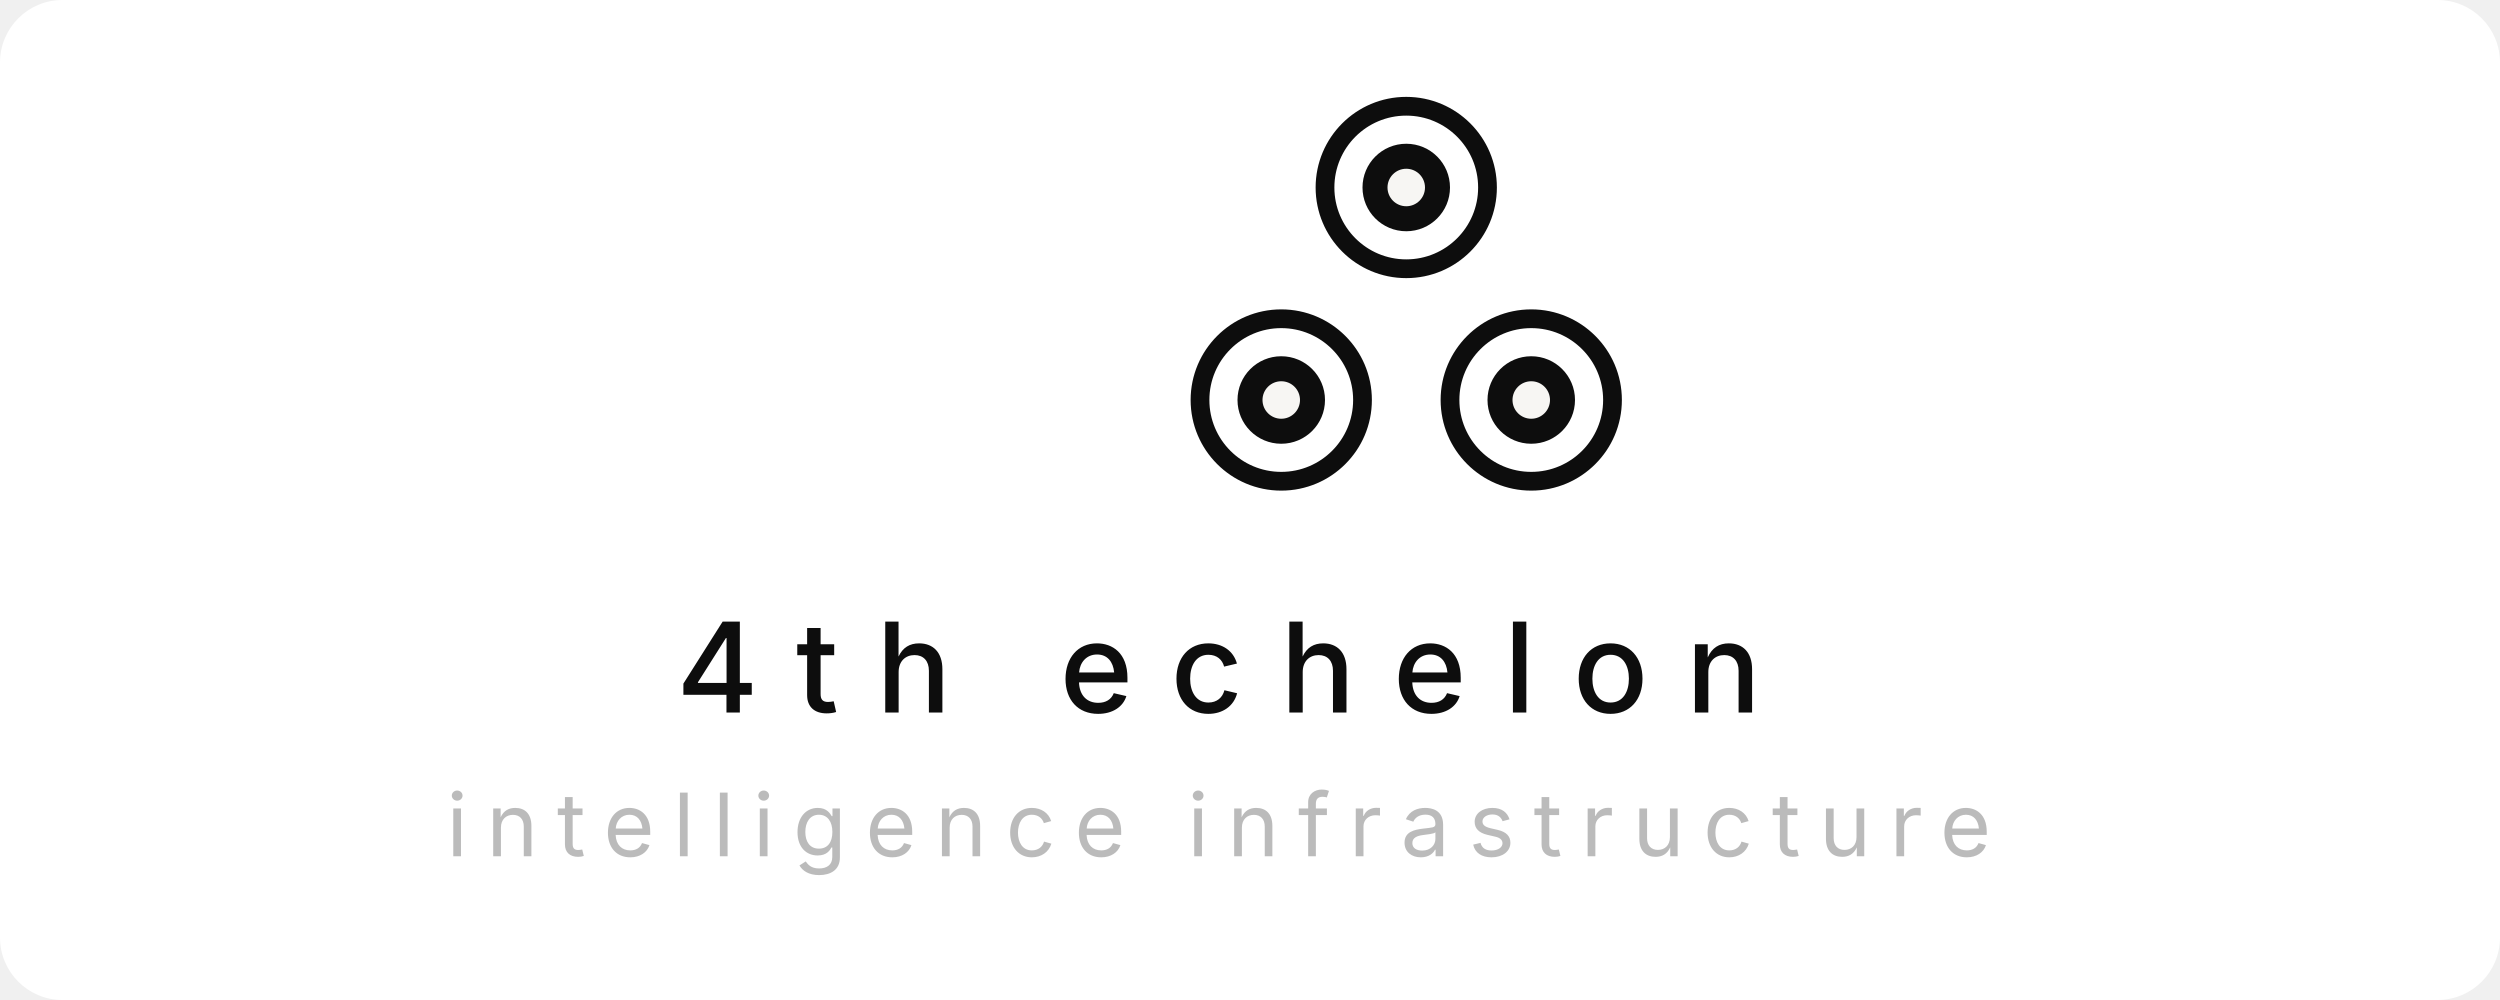
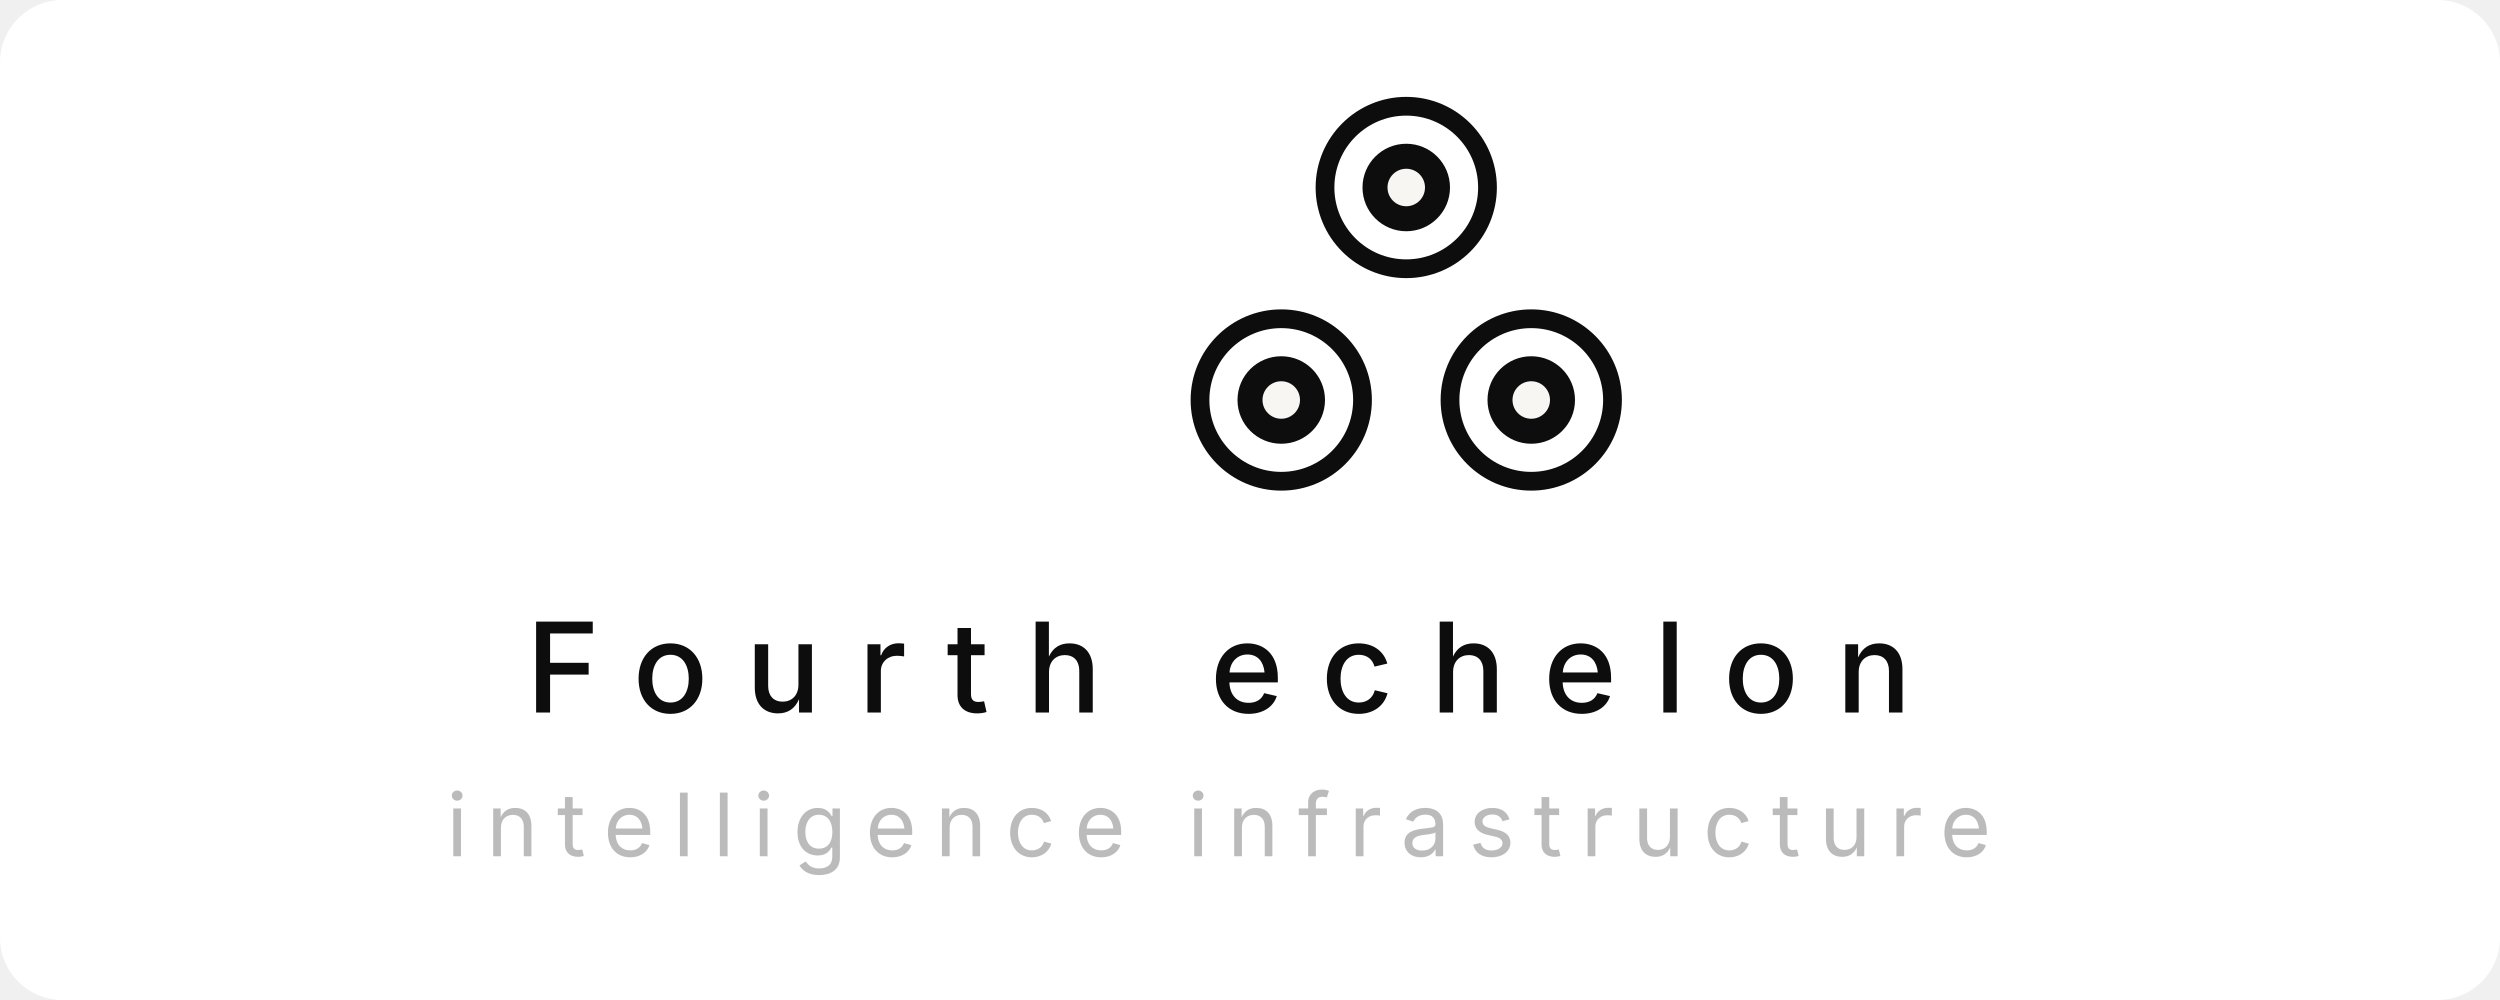
<svg xmlns="http://www.w3.org/2000/svg" viewBox="0 0 400 160" width="100%" height="100%">
  <defs>
    <style>
      /* DEFAULT: LIGHT MODE PROPERTIES */
      .bg { fill: #ffffff; transition: fill 0.3s ease; }
      .brand-text { font-family: 'Inter', system-ui, -apple-system, sans-serif; font-size: 20px; font-weight: 500; letter-spacing: 6px; text-transform: uppercase; fill: #0d0d0d; }
      .brand-subtext { font-family: 'Inter', system-ui, -apple-system, sans-serif; font-size: 14px; letter-spacing: 3px; text-transform: uppercase; fill: #bbb; }
      .nvg-outer { fill: none; stroke: #0d0d0d; stroke-width: 3; }
      .nvg-mid { fill: #0d0d0d; }
      .nvg-inner { fill: #f7f6f3; }

      /* DARK MODE OVERRIDES */
      @media (prefers-color-scheme: dark) {
        .bg { fill: #0a0a08; }
        .brand-text { fill: #edeae2; }
        .brand-subtext { fill: #383835; }
        .nvg-outer { stroke: #edeae2; }
        .nvg-mid { fill: #edeae2; }
        .nvg-inner { fill: #0a0a08; }
      }
    </style>
  </defs>
  <rect width="100%" height="100%" class="bg" rx="10" />
  <g transform="translate(155, 12)">
    <g transform="translate(30, 0)">
      <circle cx="40" cy="18" r="13" class="nvg-outer" />
      <circle cx="40" cy="18" r="7" class="nvg-mid" />
      <circle cx="40" cy="18" r="3" class="nvg-inner" />
      <circle cx="20" cy="52" r="13" class="nvg-outer" />
      <circle cx="20" cy="52" r="7" class="nvg-mid" />
      <circle cx="20" cy="52" r="3" class="nvg-inner" />
      <circle cx="60" cy="52" r="13" class="nvg-outer" />
      <circle cx="60" cy="52" r="7" class="nvg-mid" />
      <circle cx="60" cy="52" r="3" class="nvg-inner" />
    </g>
-     <text x="40" y="102" text-anchor="middle" class="brand-text">4th echelon</text>
+     <text x="40" y="102" text-anchor="middle" class="brand-text">Fourth echelon</text>
    <text x="40" y="125" text-anchor="middle" class="brand-subtext">intelligence infrastructure</text>
  </g>
</svg>
